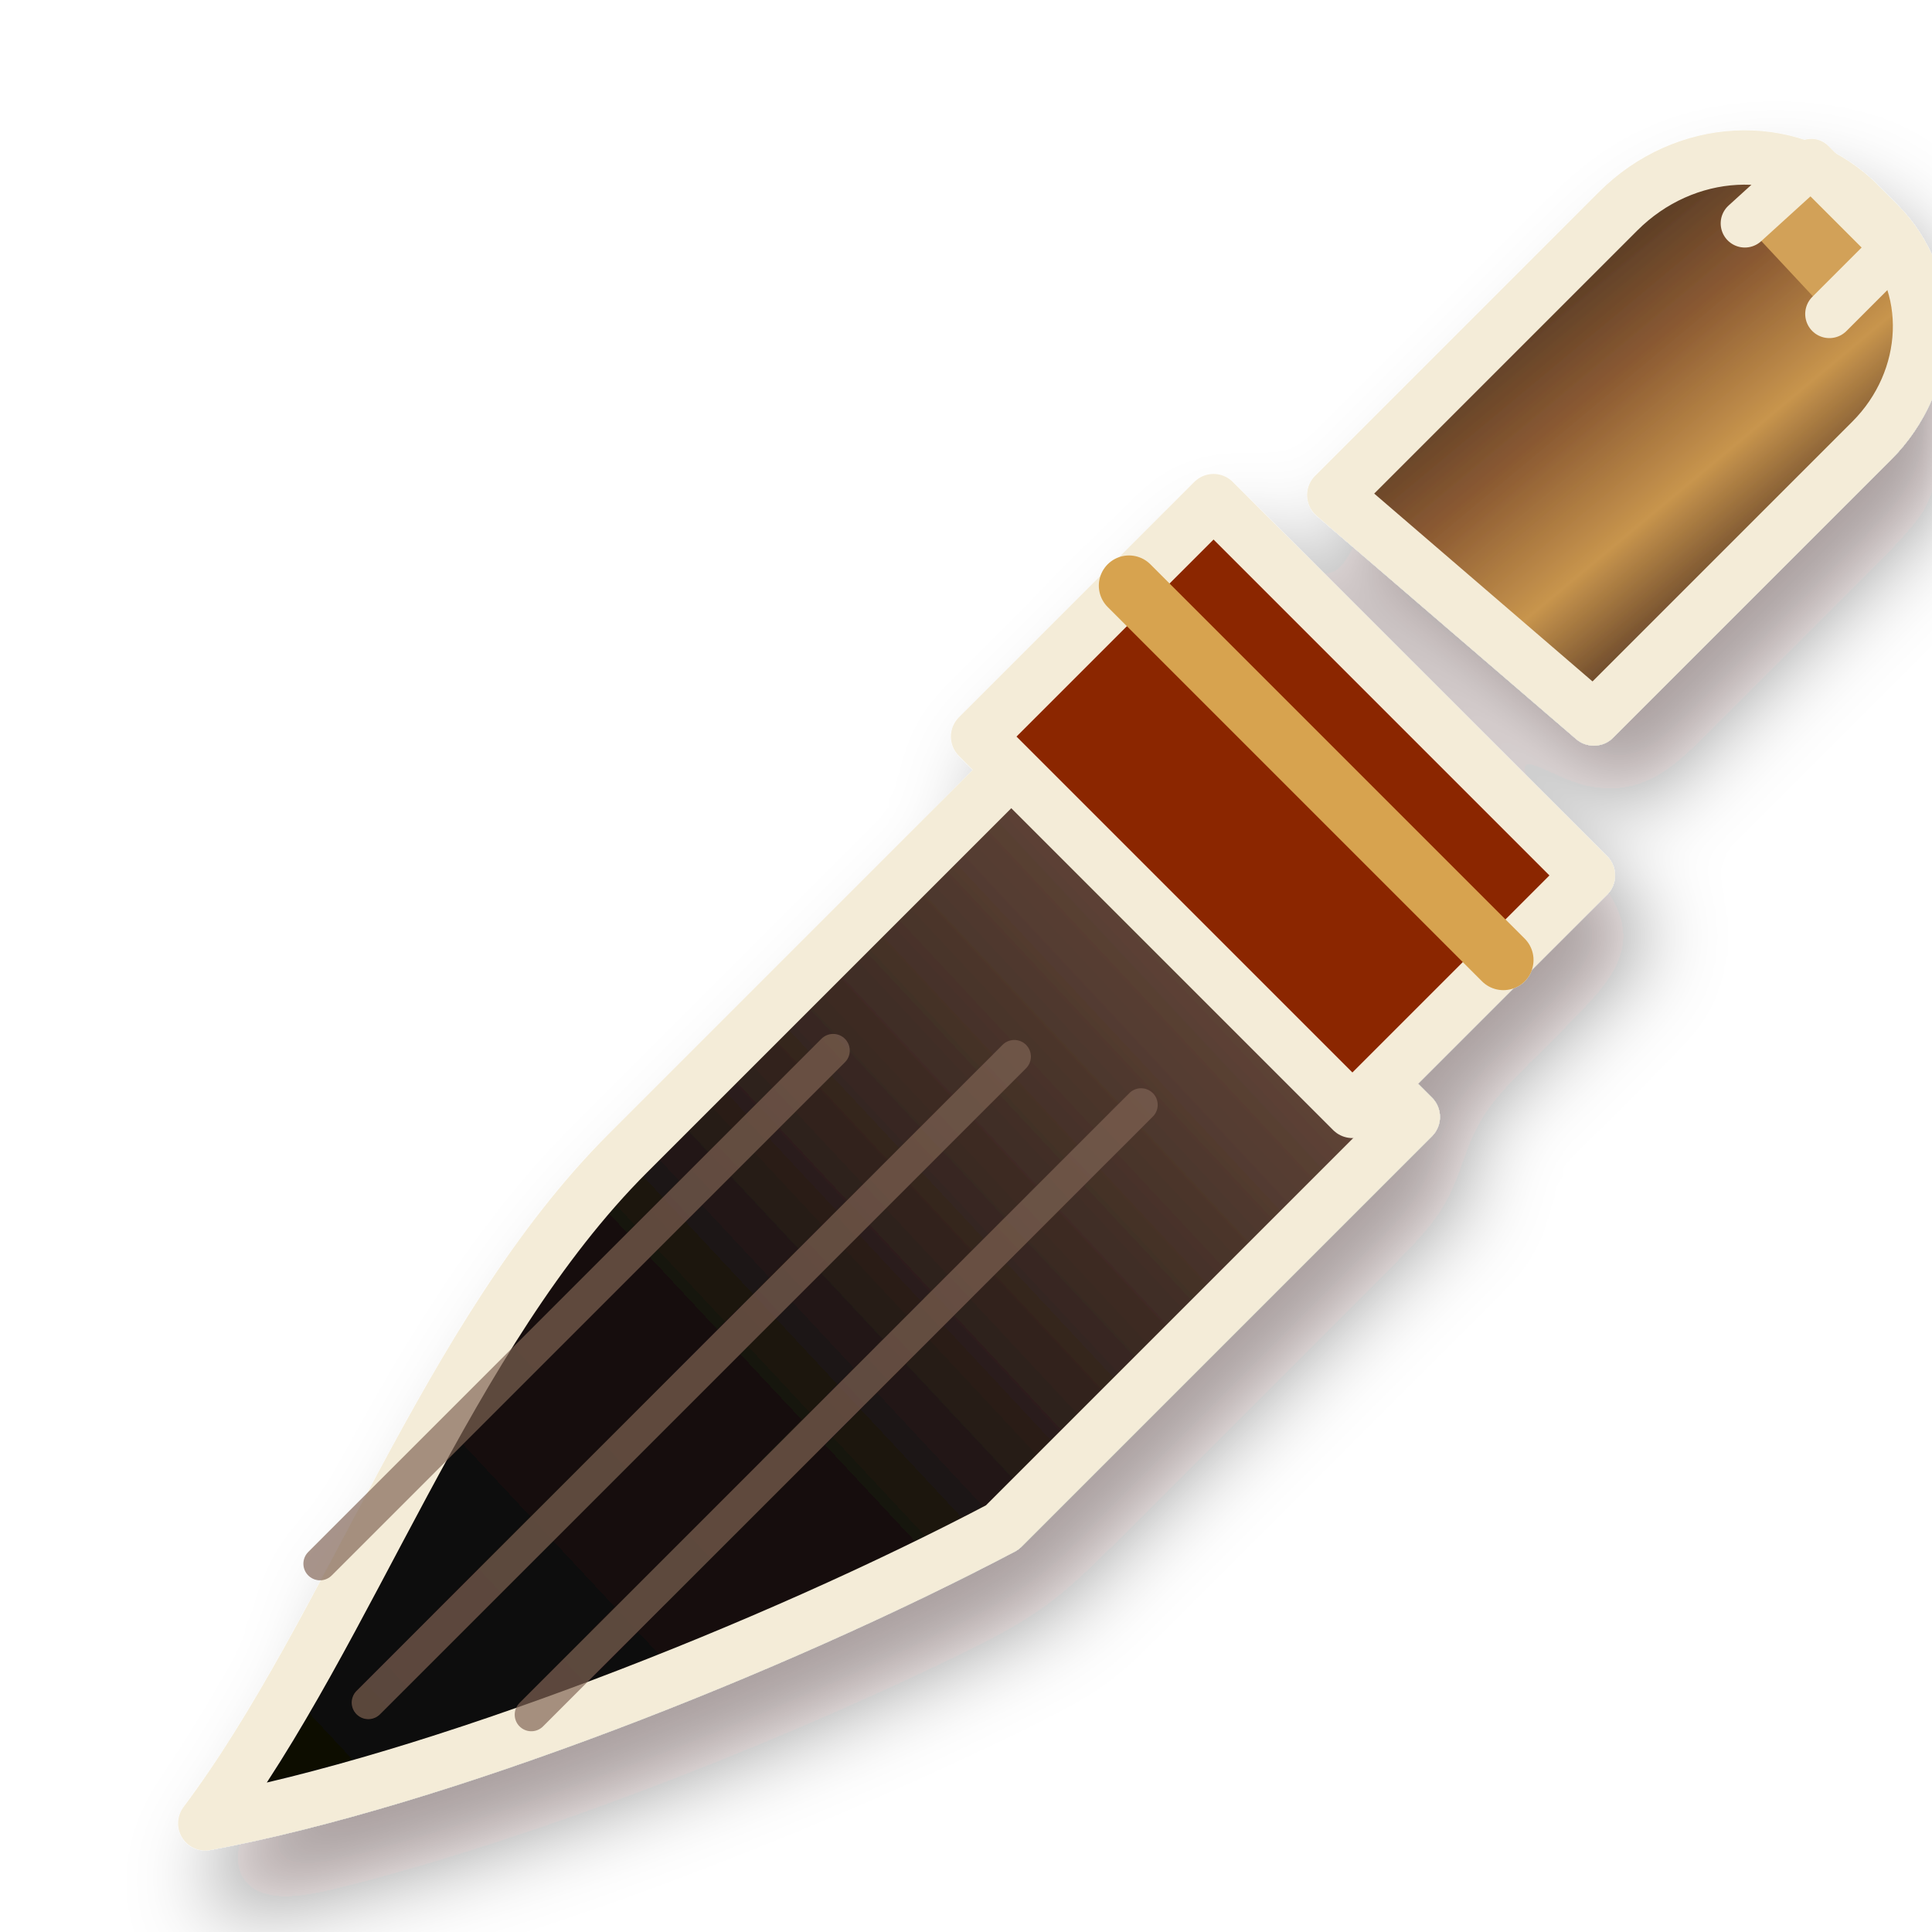
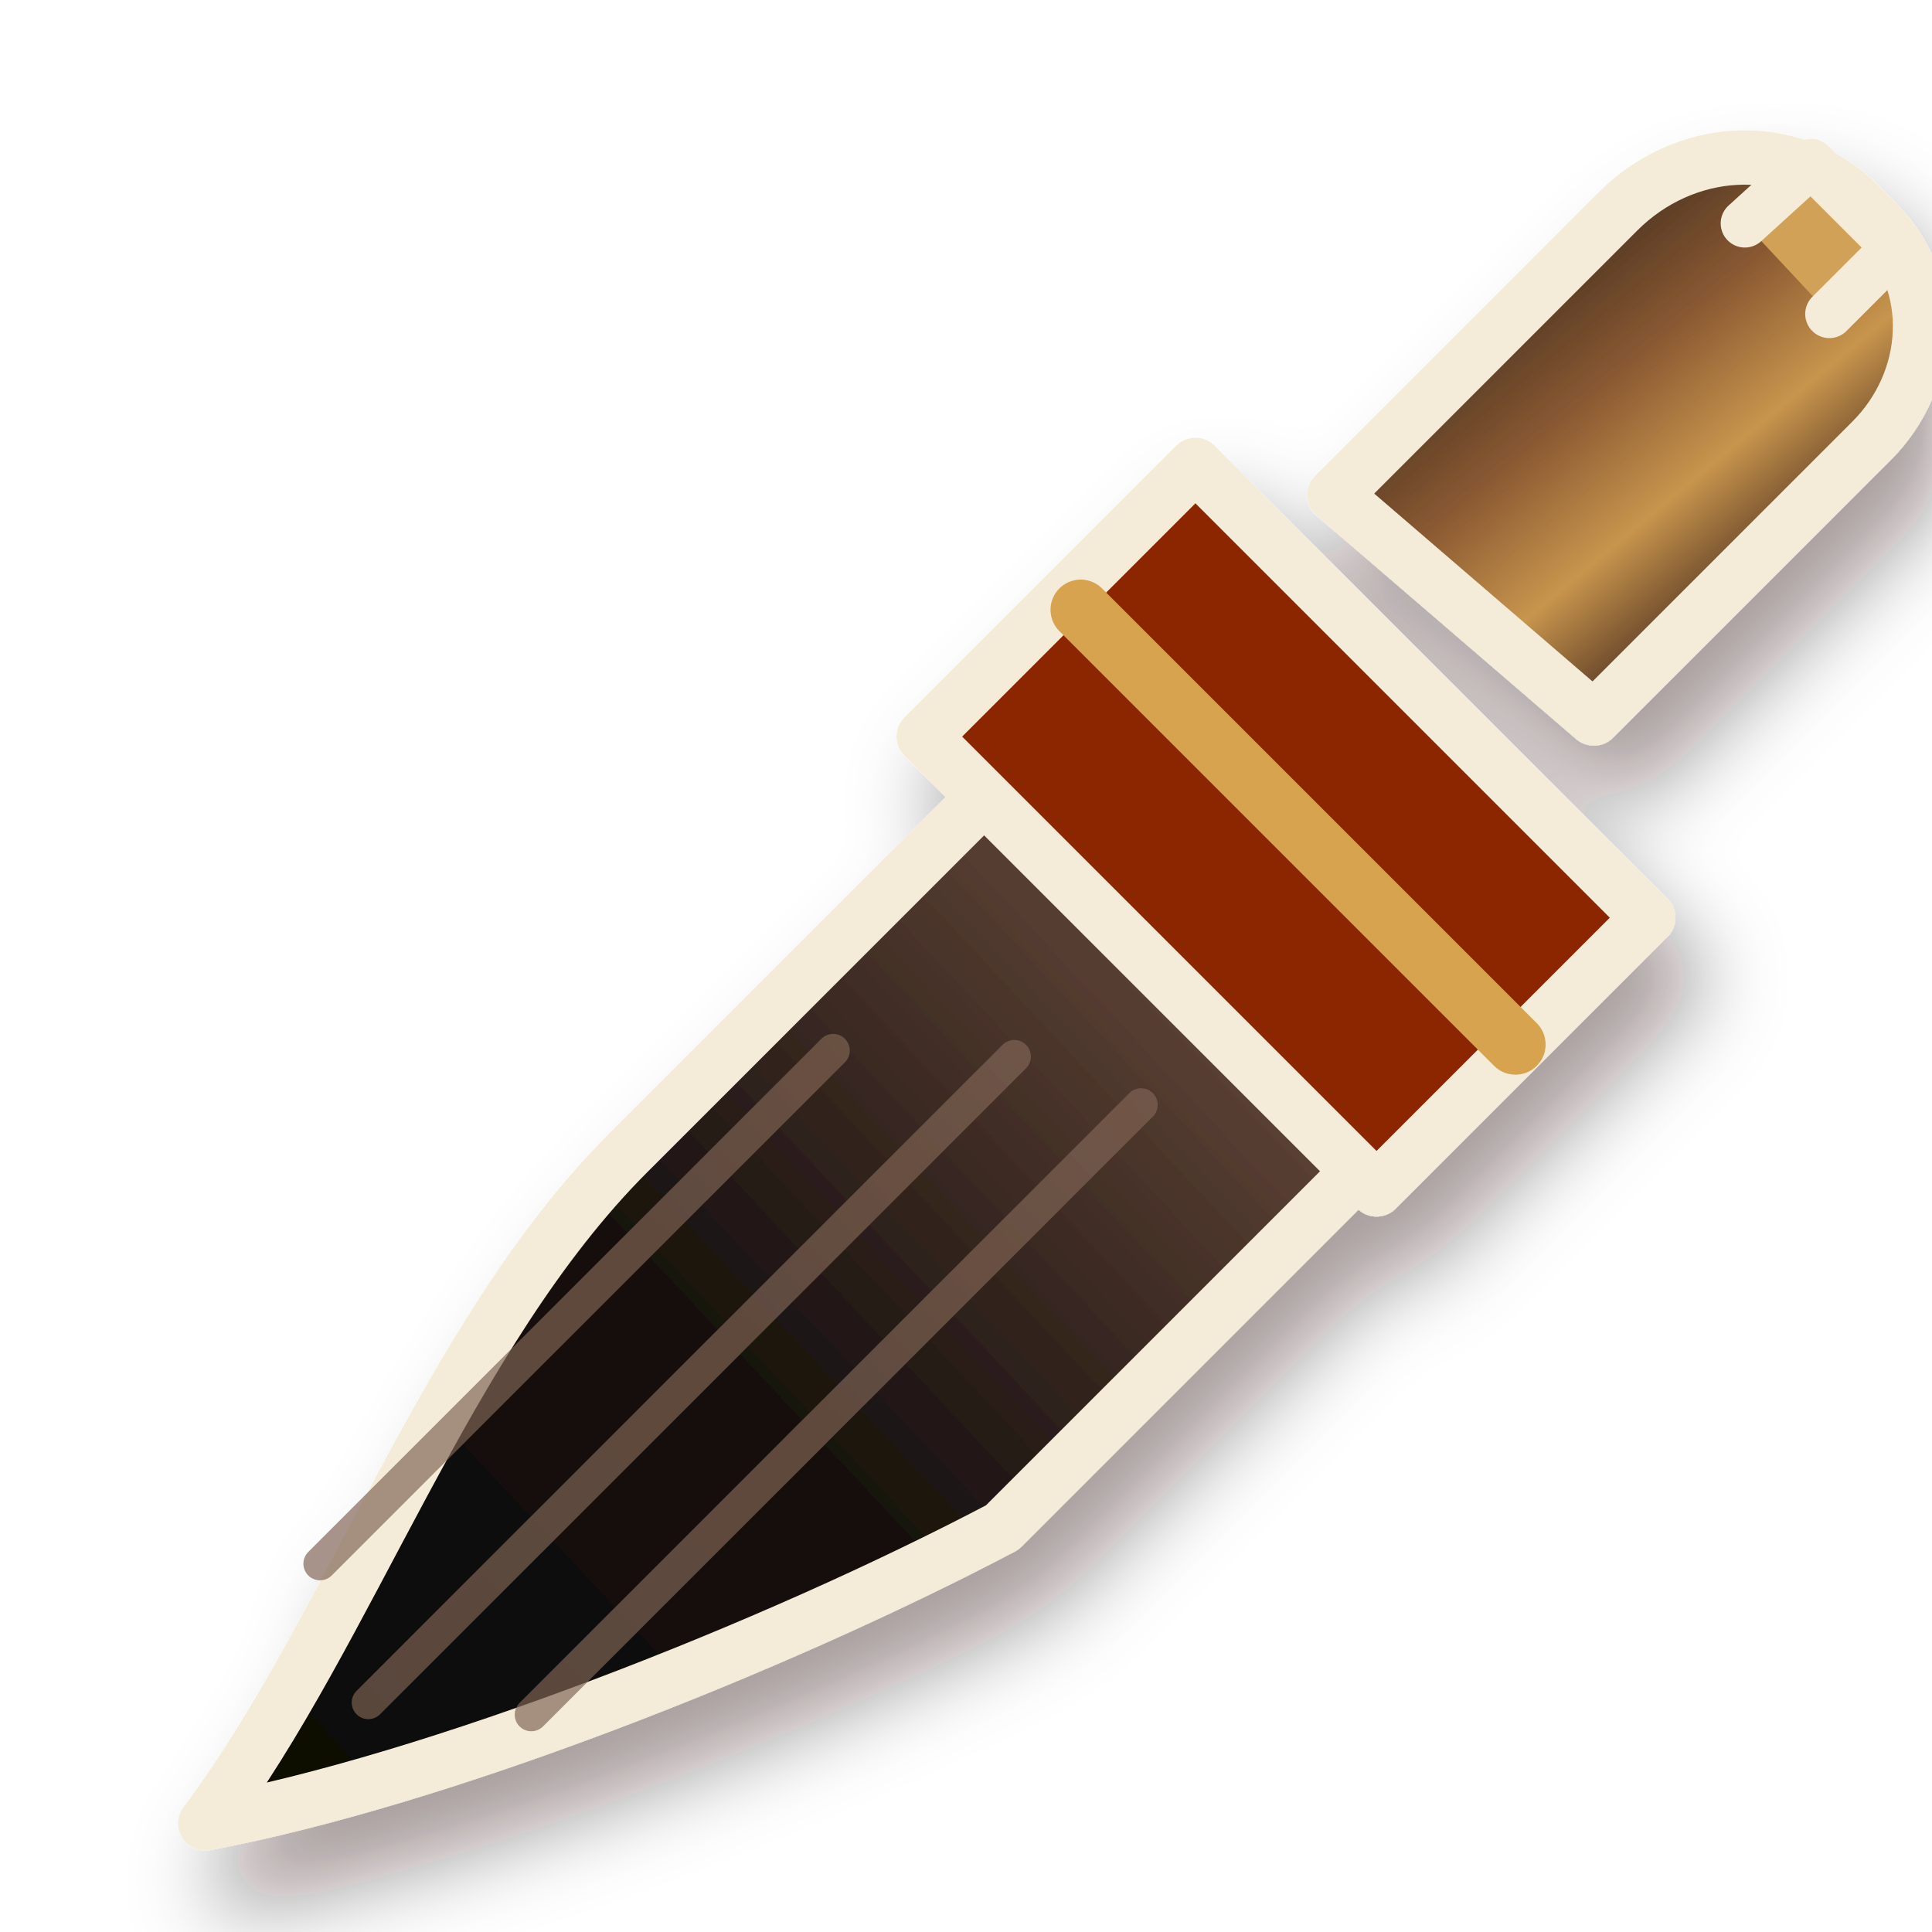
<svg xmlns="http://www.w3.org/2000/svg" width="32" height="32" viewBox="0 0 32 32" fill="none">
  <defs>
    <filter id="shadow" x="0" y="0" width="32" height="32" filterUnits="userSpaceOnUse">
      <feDropShadow dx="0.5" dy="1" stdDeviation="0.7" flood-color="#140d0b" flood-opacity="0.38" />
    </filter>
    <linearGradient id="handle" x1="24" y1="4" x2="29" y2="10" gradientUnits="userSpaceOnUse">
      <stop stop-color="#2b201a" />
      <stop offset="0.45" stop-color="#8b5a32" />
      <stop offset="0.72" stop-color="#c8954d" />
      <stop offset="1" stop-color="#4a2d1f" />
    </linearGradient>
    <linearGradient id="bristles" x1="5" y1="29" x2="20" y2="15" gradientUnits="userSpaceOnUse">
      <stop stop-color="#080706" />
      <stop offset="0.5" stop-color="#1a1210" />
      <stop offset="1" stop-color="#65483a" />
    </linearGradient>
  </defs>
  <g filter="url(#shadow)" stroke="#f4ecd8" stroke-linejoin="round" stroke-linecap="round">
    <path d="M3.4 30.2c2.4-3.2 4-8.1 7-11.1l6.8-6.8 6.2 6.2-6.8 6.8c-3.8 2-9.4 4.2-13.2 4.9Z" fill="url(#bristles)" stroke-width="0.9" />
    <g stroke="#806354" stroke-width="0.55" opacity="0.68">
      <path d="m6.1 28.2 10.7-10.7" />
      <path d="m8.8 28.4 10.1-10.1" />
      <path d="m5.3 25.9 8.5-8.5" />
    </g>
-     <path d="m16.2 12.2 3.9-3.9 6.2 6.2-3.9 3.9Z" fill="#8b2500" stroke-width="0.9" />
-     <path d="m18.7 9.7 6.2 6.2" stroke="#d7a34f" stroke-width="1" />
+     <path d="m15.3 12.2 4.5-4.5 7.5 7.5-4.5 4.5Z" fill="#8b2500" stroke-width="0.9" />
+     <path d="m17.9 10.1 7.2 7.2" stroke="#d7a34f" stroke-width="1" />
    <path d="m22.1 8.2 4.7-4.7c1.1-1.1 2.8-1.2 3.9-0.2l0.4 0.4c1 1 0.9 2.6-0.1 3.6l-4.6 4.6Z" fill="url(#handle)" stroke-width="0.9" />
    <path d="m28.9 3.7 1.1-1 1.4 1.4-1.1 1.1" fill="#d2a158" stroke-width="0.8" />
  </g>
</svg>
